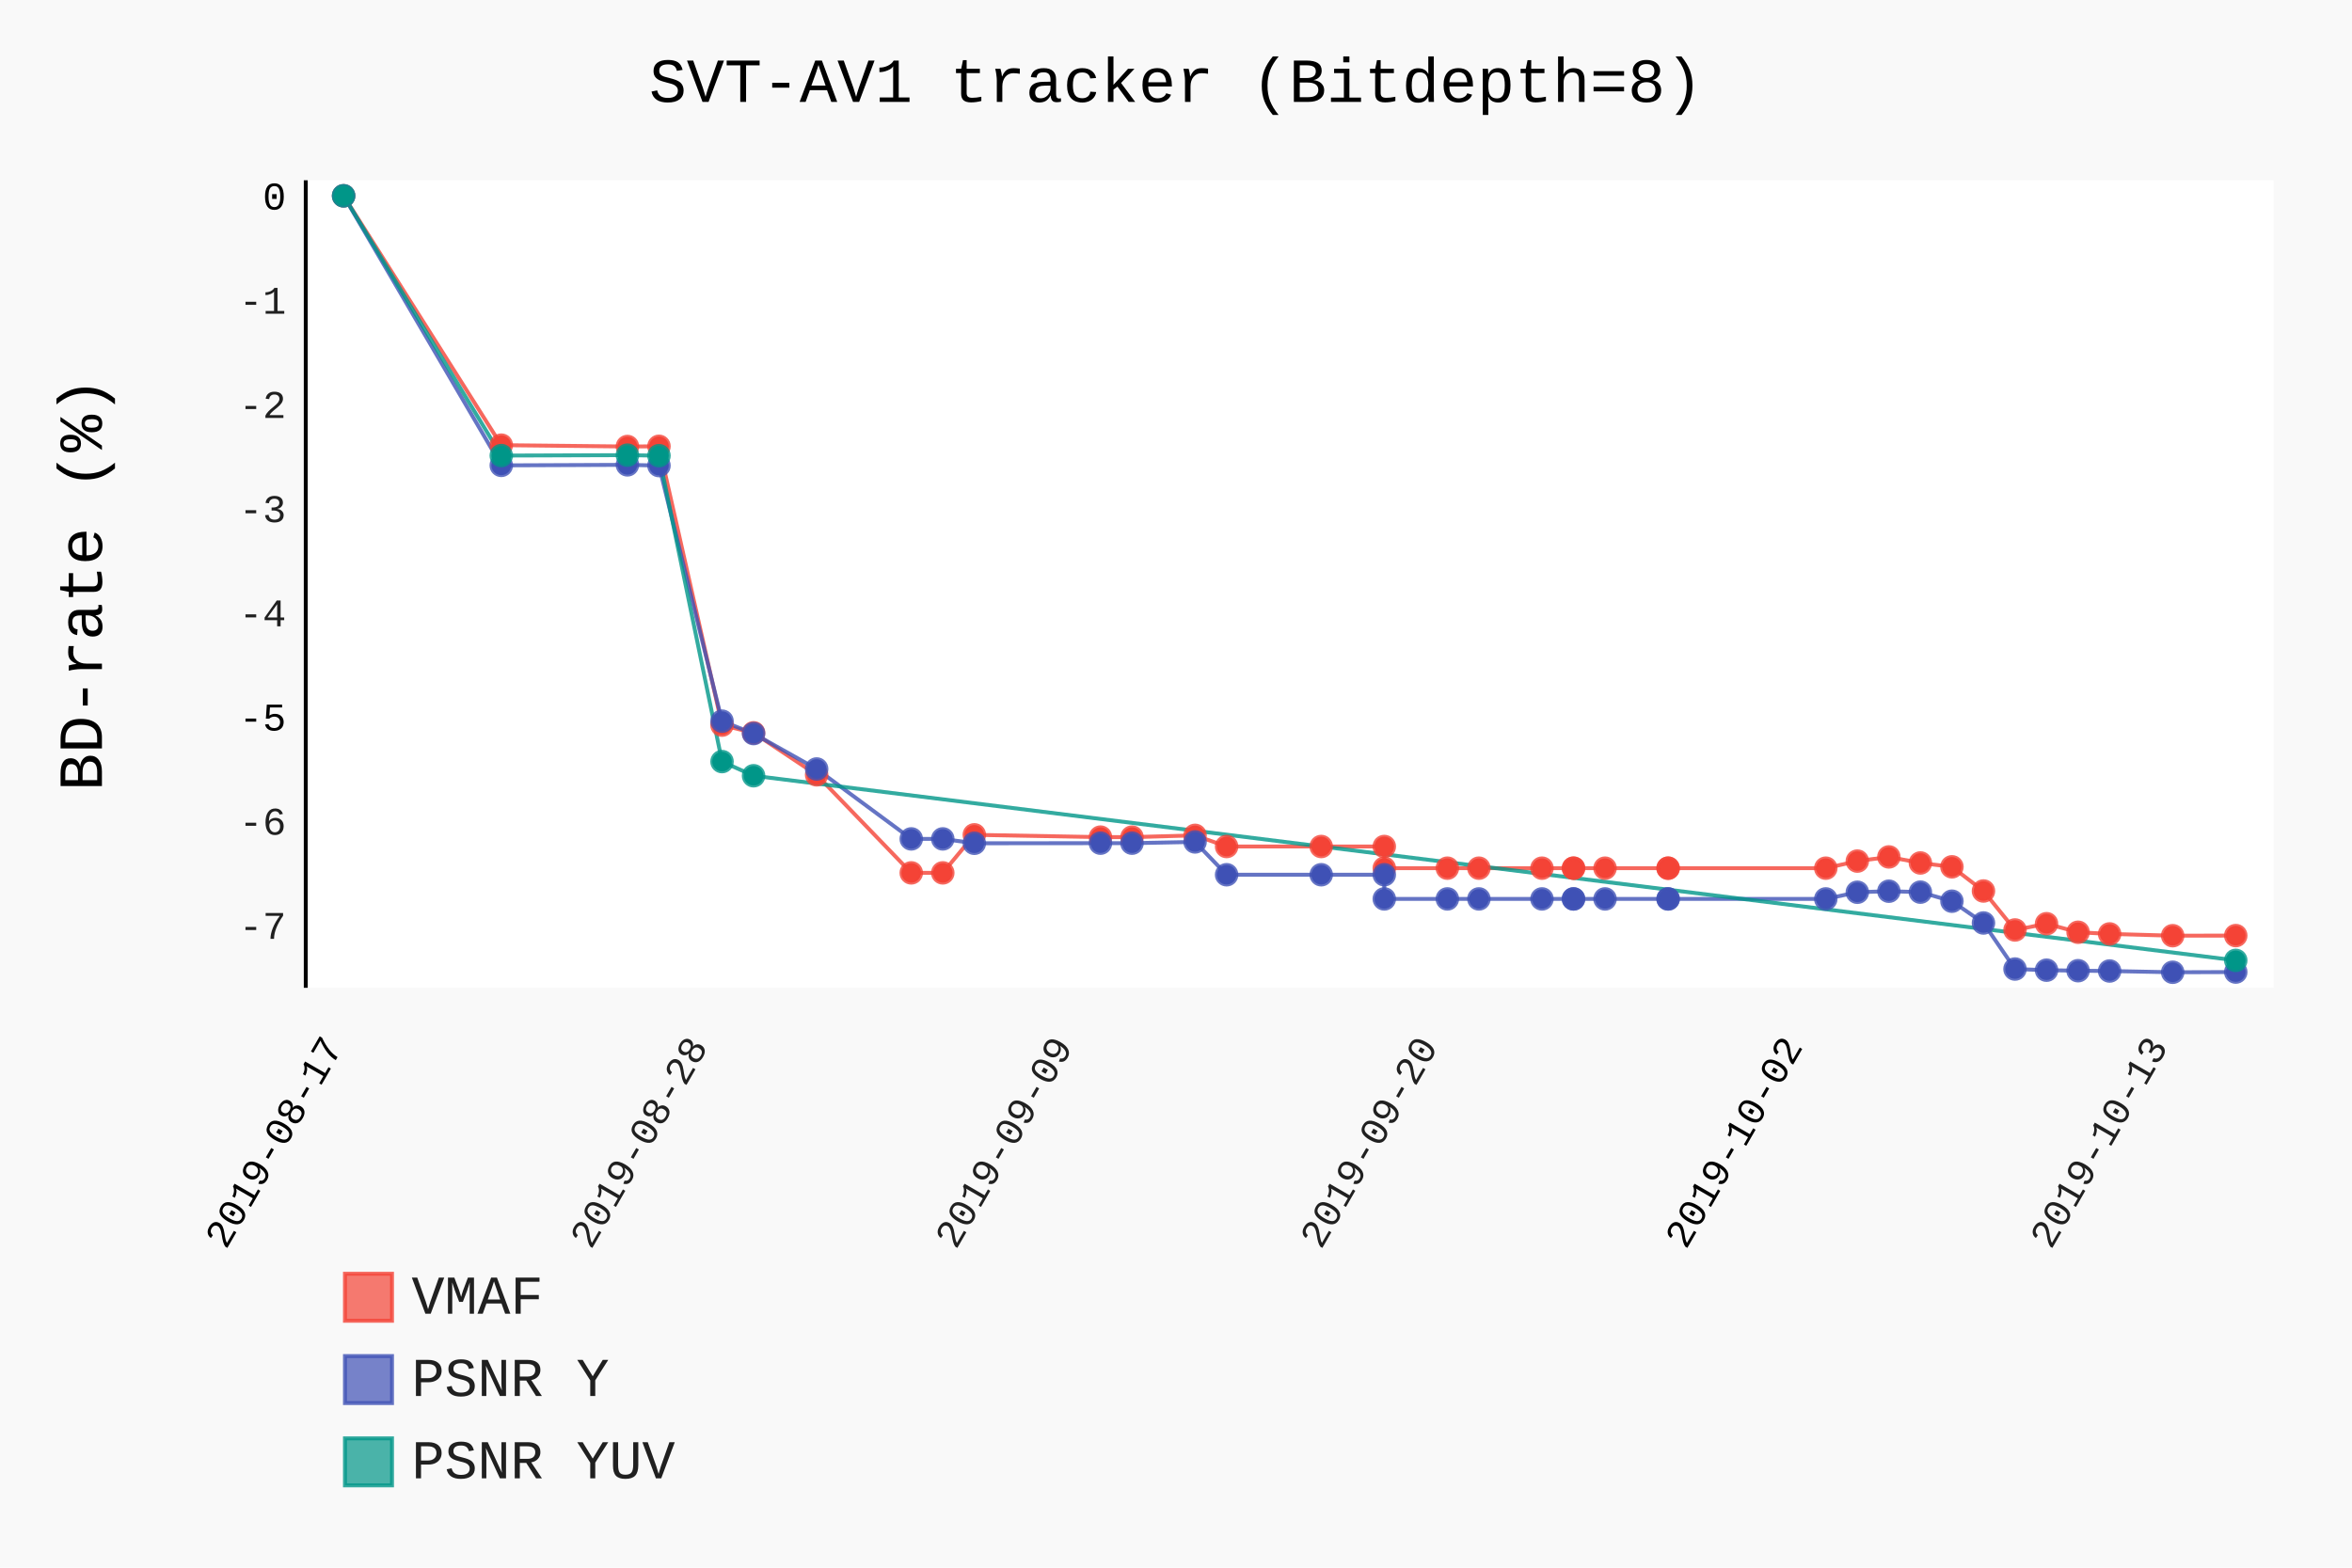
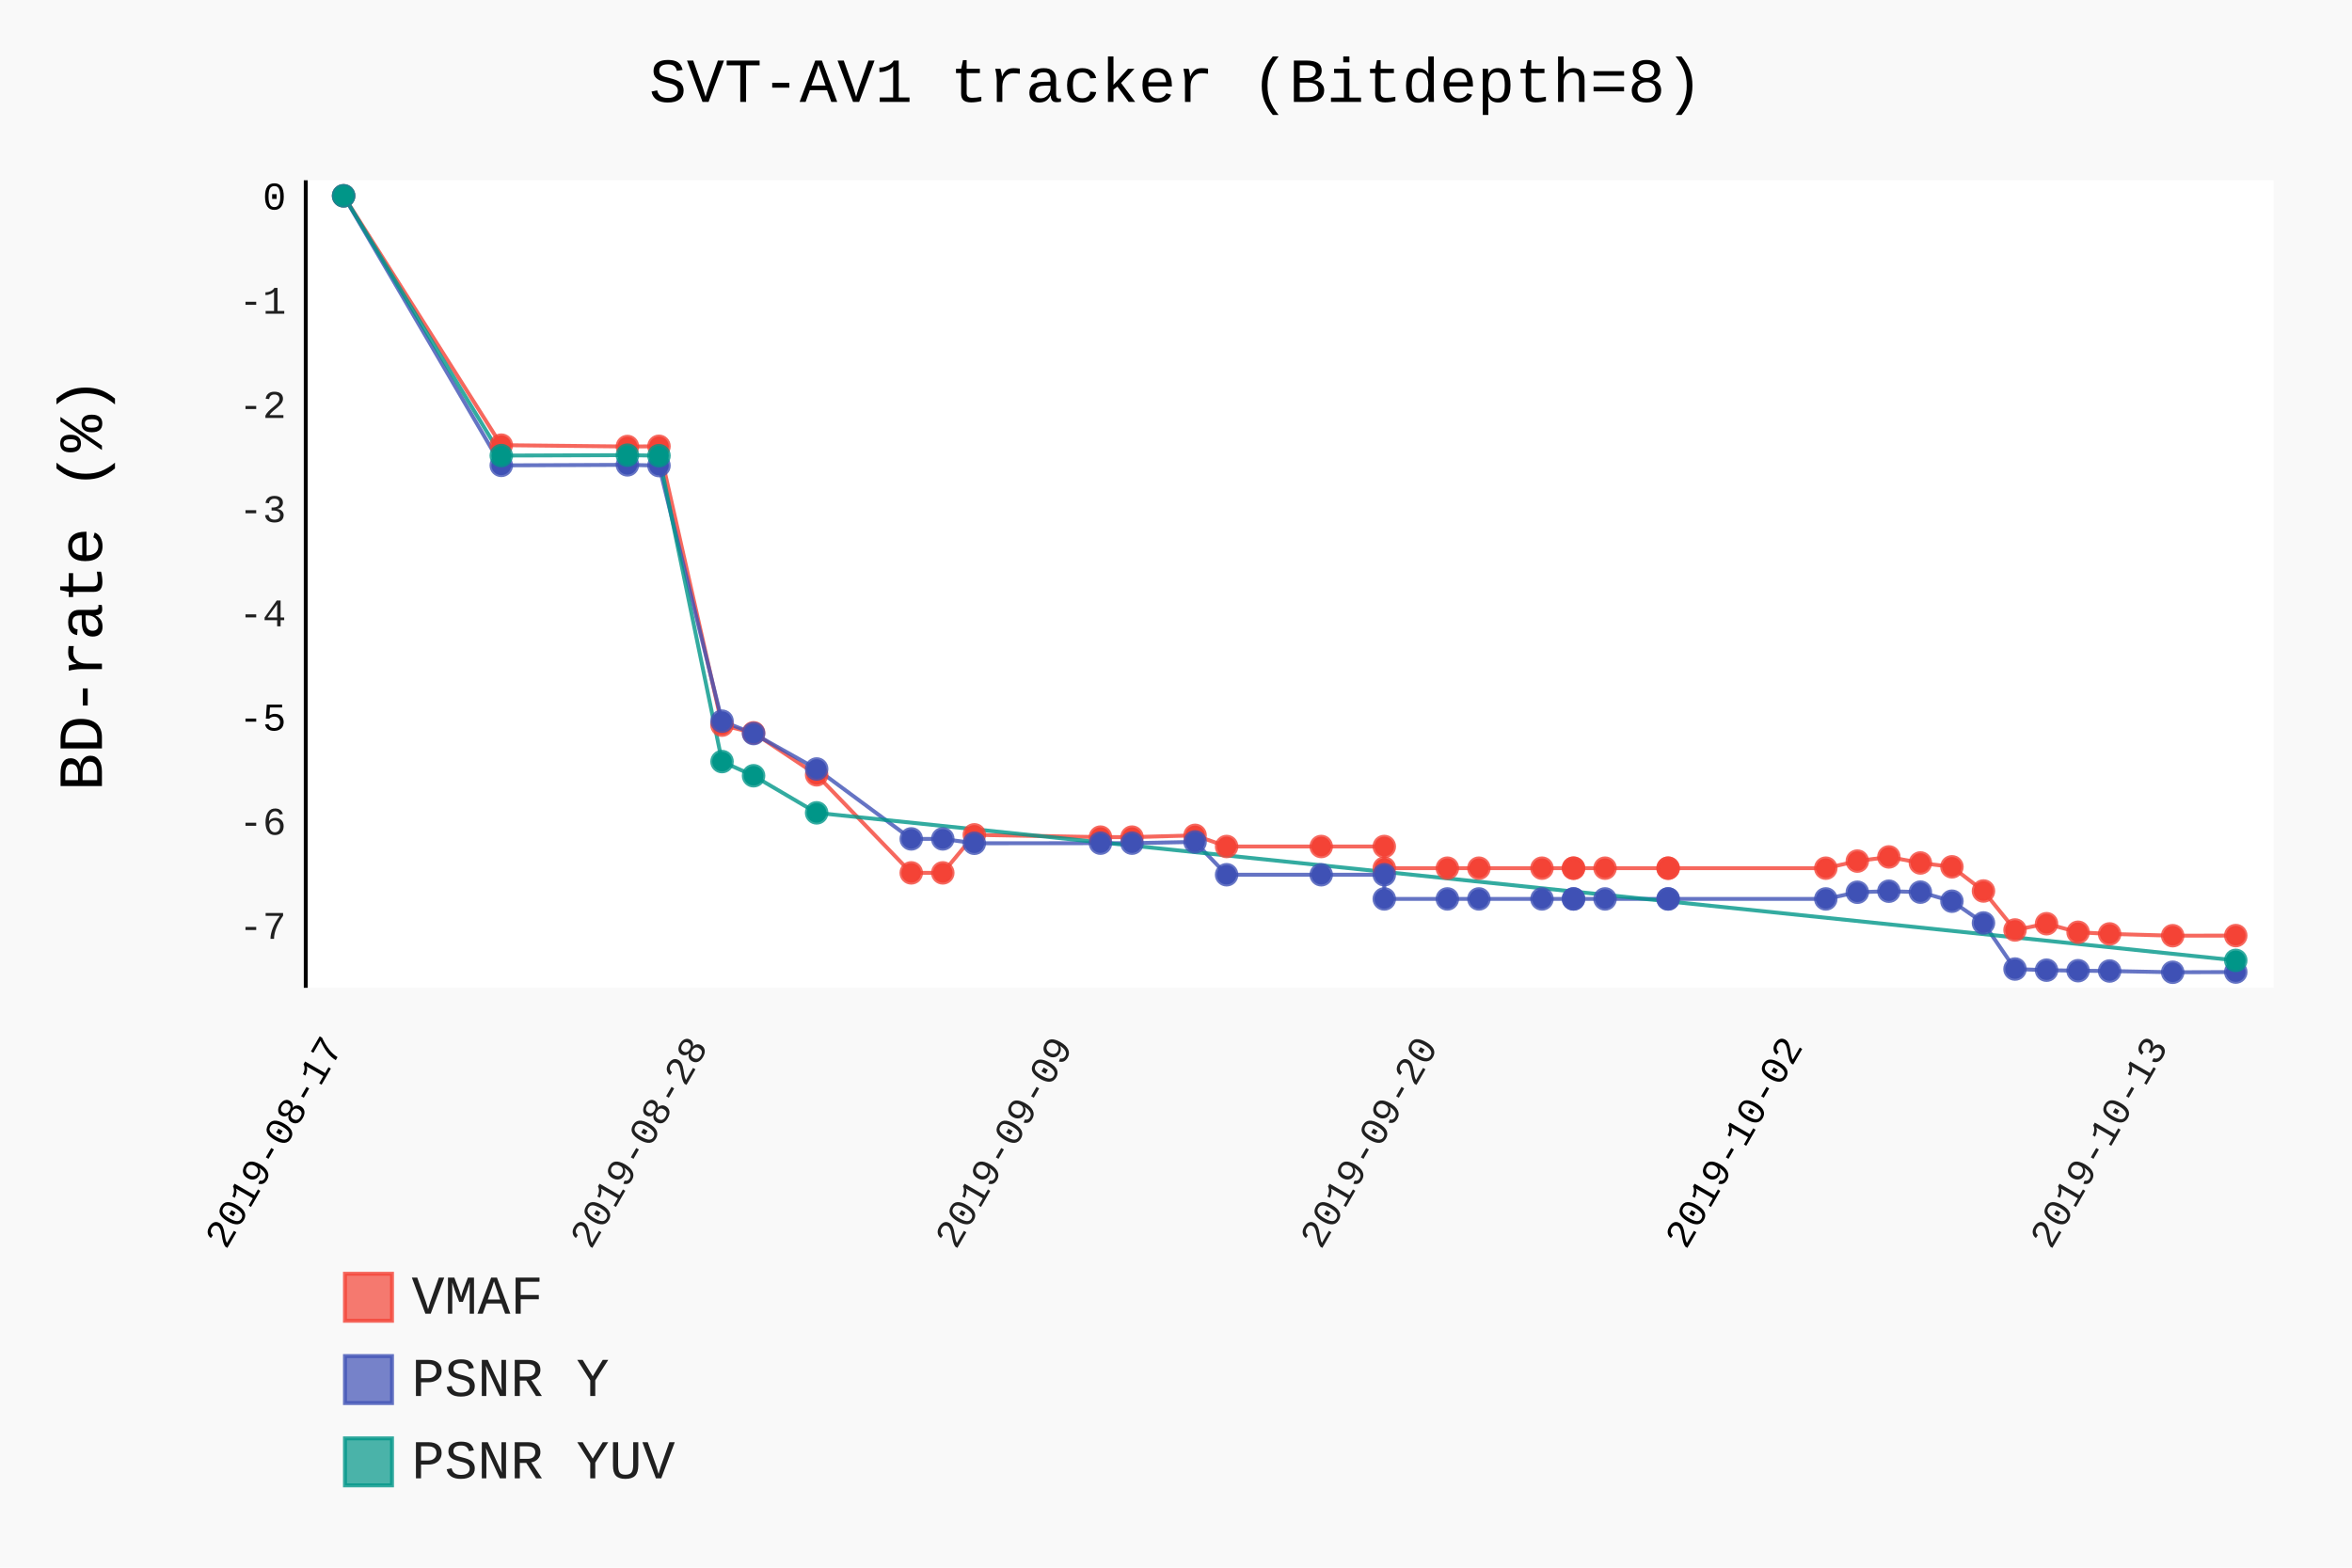
- <svg xmlns="http://www.w3.org/2000/svg" id="chart-e4fe1012-2959-483a-8ff0-94caf84ce461" class="pygal-chart" viewBox="0 0 600 400">
+ <svg xmlns="http://www.w3.org/2000/svg" id="chart-d597a3bc-200c-495d-bc79-18591080889d" class="pygal-chart" viewBox="0 0 600 400">
  <defs>
-     <style type="text/css">#chart-e4fe1012-2959-483a-8ff0-94caf84ce461{-webkit-user-select:none;-webkit-font-smoothing:antialiased;font-family:Consolas,"Liberation Mono",Menlo,Courier,monospace}#chart-e4fe1012-2959-483a-8ff0-94caf84ce461 .title{font-family:Consolas,"Liberation Mono",Menlo,Courier,monospace;font-size:16px}#chart-e4fe1012-2959-483a-8ff0-94caf84ce461 .legends .legend text{font-family:Consolas,"Liberation Mono",Menlo,Courier,monospace;font-size:14px}#chart-e4fe1012-2959-483a-8ff0-94caf84ce461 .axis text{font-family:Consolas,"Liberation Mono",Menlo,Courier,monospace;font-size:10px}#chart-e4fe1012-2959-483a-8ff0-94caf84ce461 .axis text.major{font-family:Consolas,"Liberation Mono",Menlo,Courier,monospace;font-size:10px}#chart-e4fe1012-2959-483a-8ff0-94caf84ce461 .text-overlay text.value{font-family:Consolas,"Liberation Mono",Menlo,Courier,monospace;font-size:16px}#chart-e4fe1012-2959-483a-8ff0-94caf84ce461 .text-overlay text.label{font-family:Consolas,"Liberation Mono",Menlo,Courier,monospace;font-size:10px}#chart-e4fe1012-2959-483a-8ff0-94caf84ce461 .tooltip{font-family:Consolas,"Liberation Mono",Menlo,Courier,monospace;font-size:14px}#chart-e4fe1012-2959-483a-8ff0-94caf84ce461 text.no_data{font-family:Consolas,"Liberation Mono",Menlo,Courier,monospace;font-size:64px}
- #chart-e4fe1012-2959-483a-8ff0-94caf84ce461{background-color:rgba(249,249,249,1)}#chart-e4fe1012-2959-483a-8ff0-94caf84ce461 path,#chart-e4fe1012-2959-483a-8ff0-94caf84ce461 line,#chart-e4fe1012-2959-483a-8ff0-94caf84ce461 rect,#chart-e4fe1012-2959-483a-8ff0-94caf84ce461 circle{-webkit-transition:150ms;-moz-transition:150ms;transition:150ms}#chart-e4fe1012-2959-483a-8ff0-94caf84ce461 .graph &gt; .background{fill:rgba(249,249,249,1)}#chart-e4fe1012-2959-483a-8ff0-94caf84ce461 .plot &gt; .background{fill:rgba(255,255,255,1)}#chart-e4fe1012-2959-483a-8ff0-94caf84ce461 .graph{fill:rgba(0,0,0,.87)}#chart-e4fe1012-2959-483a-8ff0-94caf84ce461 text.no_data{fill:rgba(0,0,0,1)}#chart-e4fe1012-2959-483a-8ff0-94caf84ce461 .title{fill:rgba(0,0,0,1)}#chart-e4fe1012-2959-483a-8ff0-94caf84ce461 .legends .legend text{fill:rgba(0,0,0,.87)}#chart-e4fe1012-2959-483a-8ff0-94caf84ce461 .legends .legend:hover text{fill:rgba(0,0,0,1)}#chart-e4fe1012-2959-483a-8ff0-94caf84ce461 .axis .line{stroke:rgba(0,0,0,1)}#chart-e4fe1012-2959-483a-8ff0-94caf84ce461 .axis .guide.line{stroke:rgba(0,0,0,.54)}#chart-e4fe1012-2959-483a-8ff0-94caf84ce461 .axis .major.line{stroke:rgba(0,0,0,.87)}#chart-e4fe1012-2959-483a-8ff0-94caf84ce461 .axis text.major{fill:rgba(0,0,0,1)}#chart-e4fe1012-2959-483a-8ff0-94caf84ce461 .axis.y .guides:hover .guide.line,#chart-e4fe1012-2959-483a-8ff0-94caf84ce461 .line-graph .axis.x .guides:hover .guide.line,#chart-e4fe1012-2959-483a-8ff0-94caf84ce461 .stackedline-graph .axis.x .guides:hover .guide.line,#chart-e4fe1012-2959-483a-8ff0-94caf84ce461 .xy-graph .axis.x .guides:hover .guide.line{stroke:rgba(0,0,0,1)}#chart-e4fe1012-2959-483a-8ff0-94caf84ce461 .axis .guides:hover text{fill:rgba(0,0,0,1)}#chart-e4fe1012-2959-483a-8ff0-94caf84ce461 .reactive{fill-opacity:.7;stroke-opacity:.8}#chart-e4fe1012-2959-483a-8ff0-94caf84ce461 .ci{stroke:rgba(0,0,0,.87)}#chart-e4fe1012-2959-483a-8ff0-94caf84ce461 .reactive.active,#chart-e4fe1012-2959-483a-8ff0-94caf84ce461 .active .reactive{fill-opacity:.8;stroke-opacity:.9;stroke-width:4}#chart-e4fe1012-2959-483a-8ff0-94caf84ce461 .ci .reactive.active{stroke-width:1.5}#chart-e4fe1012-2959-483a-8ff0-94caf84ce461 .series text{fill:rgba(0,0,0,1)}#chart-e4fe1012-2959-483a-8ff0-94caf84ce461 .tooltip rect{fill:rgba(255,255,255,1);stroke:rgba(0,0,0,1);-webkit-transition:opacity 150ms;-moz-transition:opacity 150ms;transition:opacity 150ms}#chart-e4fe1012-2959-483a-8ff0-94caf84ce461 .tooltip .label{fill:rgba(0,0,0,.87)}#chart-e4fe1012-2959-483a-8ff0-94caf84ce461 .tooltip .label{fill:rgba(0,0,0,.87)}#chart-e4fe1012-2959-483a-8ff0-94caf84ce461 .tooltip .legend{font-size:.8em;fill:rgba(0,0,0,.54)}#chart-e4fe1012-2959-483a-8ff0-94caf84ce461 .tooltip .x_label{font-size:.6em;fill:rgba(0,0,0,1)}#chart-e4fe1012-2959-483a-8ff0-94caf84ce461 .tooltip .xlink{font-size:.5em;text-decoration:underline}#chart-e4fe1012-2959-483a-8ff0-94caf84ce461 .tooltip .value{font-size:1.5em}#chart-e4fe1012-2959-483a-8ff0-94caf84ce461 .bound{font-size:.5em}#chart-e4fe1012-2959-483a-8ff0-94caf84ce461 .max-value{font-size:.75em;fill:rgba(0,0,0,.54)}#chart-e4fe1012-2959-483a-8ff0-94caf84ce461 .map-element{fill:rgba(255,255,255,1);stroke:rgba(0,0,0,.54) !important}#chart-e4fe1012-2959-483a-8ff0-94caf84ce461 .map-element .reactive{fill-opacity:inherit;stroke-opacity:inherit}#chart-e4fe1012-2959-483a-8ff0-94caf84ce461 .color-0,#chart-e4fe1012-2959-483a-8ff0-94caf84ce461 .color-0 a:visited{stroke:#F44336;fill:#F44336}#chart-e4fe1012-2959-483a-8ff0-94caf84ce461 .color-1,#chart-e4fe1012-2959-483a-8ff0-94caf84ce461 .color-1 a:visited{stroke:#3F51B5;fill:#3F51B5}#chart-e4fe1012-2959-483a-8ff0-94caf84ce461 .color-2,#chart-e4fe1012-2959-483a-8ff0-94caf84ce461 .color-2 a:visited{stroke:#009688;fill:#009688}#chart-e4fe1012-2959-483a-8ff0-94caf84ce461 .text-overlay .color-0 text{fill:black}#chart-e4fe1012-2959-483a-8ff0-94caf84ce461 .text-overlay .color-1 text{fill:black}#chart-e4fe1012-2959-483a-8ff0-94caf84ce461 .text-overlay .color-2 text{fill:black}
- #chart-e4fe1012-2959-483a-8ff0-94caf84ce461 text.no_data{text-anchor:middle}#chart-e4fe1012-2959-483a-8ff0-94caf84ce461 .guide.line{fill:none}#chart-e4fe1012-2959-483a-8ff0-94caf84ce461 .centered{text-anchor:middle}#chart-e4fe1012-2959-483a-8ff0-94caf84ce461 .title{text-anchor:middle}#chart-e4fe1012-2959-483a-8ff0-94caf84ce461 .legends .legend text{fill-opacity:1}#chart-e4fe1012-2959-483a-8ff0-94caf84ce461 .axis.x text{text-anchor:middle}#chart-e4fe1012-2959-483a-8ff0-94caf84ce461 .axis.x:not(.web) text[transform]{text-anchor:start}#chart-e4fe1012-2959-483a-8ff0-94caf84ce461 .axis.x:not(.web) text[transform].backwards{text-anchor:end}#chart-e4fe1012-2959-483a-8ff0-94caf84ce461 .axis.y text{text-anchor:end}#chart-e4fe1012-2959-483a-8ff0-94caf84ce461 .axis.y text[transform].backwards{text-anchor:start}#chart-e4fe1012-2959-483a-8ff0-94caf84ce461 .axis.y2 text{text-anchor:start}#chart-e4fe1012-2959-483a-8ff0-94caf84ce461 .axis.y2 text[transform].backwards{text-anchor:end}#chart-e4fe1012-2959-483a-8ff0-94caf84ce461 .axis .guide.line{stroke-dasharray:4,4}#chart-e4fe1012-2959-483a-8ff0-94caf84ce461 .axis .major.guide.line{stroke-dasharray:6,6}#chart-e4fe1012-2959-483a-8ff0-94caf84ce461 .horizontal .axis.y .guide.line,#chart-e4fe1012-2959-483a-8ff0-94caf84ce461 .horizontal .axis.y2 .guide.line,#chart-e4fe1012-2959-483a-8ff0-94caf84ce461 .vertical .axis.x .guide.line{opacity:0}#chart-e4fe1012-2959-483a-8ff0-94caf84ce461 .horizontal .axis.always_show .guide.line,#chart-e4fe1012-2959-483a-8ff0-94caf84ce461 .vertical .axis.always_show .guide.line{opacity:1 !important}#chart-e4fe1012-2959-483a-8ff0-94caf84ce461 .axis.y .guides:hover .guide.line,#chart-e4fe1012-2959-483a-8ff0-94caf84ce461 .axis.y2 .guides:hover .guide.line,#chart-e4fe1012-2959-483a-8ff0-94caf84ce461 .axis.x .guides:hover .guide.line{opacity:1}#chart-e4fe1012-2959-483a-8ff0-94caf84ce461 .axis .guides:hover text{opacity:1}#chart-e4fe1012-2959-483a-8ff0-94caf84ce461 .nofill{fill:none}#chart-e4fe1012-2959-483a-8ff0-94caf84ce461 .subtle-fill{fill-opacity:.2}#chart-e4fe1012-2959-483a-8ff0-94caf84ce461 .dot{stroke-width:1px;fill-opacity:1}#chart-e4fe1012-2959-483a-8ff0-94caf84ce461 .dot.active{stroke-width:5px}#chart-e4fe1012-2959-483a-8ff0-94caf84ce461 .dot.negative{fill:transparent}#chart-e4fe1012-2959-483a-8ff0-94caf84ce461 text,#chart-e4fe1012-2959-483a-8ff0-94caf84ce461 tspan{stroke:none !important}#chart-e4fe1012-2959-483a-8ff0-94caf84ce461 .series text.active{opacity:1}#chart-e4fe1012-2959-483a-8ff0-94caf84ce461 .tooltip rect{fill-opacity:.95;stroke-width:.5}#chart-e4fe1012-2959-483a-8ff0-94caf84ce461 .tooltip text{fill-opacity:1}#chart-e4fe1012-2959-483a-8ff0-94caf84ce461 .showable{visibility:hidden}#chart-e4fe1012-2959-483a-8ff0-94caf84ce461 .showable.shown{visibility:visible}#chart-e4fe1012-2959-483a-8ff0-94caf84ce461 .gauge-background{fill:rgba(229,229,229,1);stroke:none}#chart-e4fe1012-2959-483a-8ff0-94caf84ce461 .bg-lines{stroke:rgba(249,249,249,1);stroke-width:2px}</style>
+     <style type="text/css">#chart-d597a3bc-200c-495d-bc79-18591080889d{-webkit-user-select:none;-webkit-font-smoothing:antialiased;font-family:Consolas,"Liberation Mono",Menlo,Courier,monospace}#chart-d597a3bc-200c-495d-bc79-18591080889d .title{font-family:Consolas,"Liberation Mono",Menlo,Courier,monospace;font-size:16px}#chart-d597a3bc-200c-495d-bc79-18591080889d .legends .legend text{font-family:Consolas,"Liberation Mono",Menlo,Courier,monospace;font-size:14px}#chart-d597a3bc-200c-495d-bc79-18591080889d .axis text{font-family:Consolas,"Liberation Mono",Menlo,Courier,monospace;font-size:10px}#chart-d597a3bc-200c-495d-bc79-18591080889d .axis text.major{font-family:Consolas,"Liberation Mono",Menlo,Courier,monospace;font-size:10px}#chart-d597a3bc-200c-495d-bc79-18591080889d .text-overlay text.value{font-family:Consolas,"Liberation Mono",Menlo,Courier,monospace;font-size:16px}#chart-d597a3bc-200c-495d-bc79-18591080889d .text-overlay text.label{font-family:Consolas,"Liberation Mono",Menlo,Courier,monospace;font-size:10px}#chart-d597a3bc-200c-495d-bc79-18591080889d .tooltip{font-family:Consolas,"Liberation Mono",Menlo,Courier,monospace;font-size:14px}#chart-d597a3bc-200c-495d-bc79-18591080889d text.no_data{font-family:Consolas,"Liberation Mono",Menlo,Courier,monospace;font-size:64px}
+ #chart-d597a3bc-200c-495d-bc79-18591080889d{background-color:rgba(249,249,249,1)}#chart-d597a3bc-200c-495d-bc79-18591080889d path,#chart-d597a3bc-200c-495d-bc79-18591080889d line,#chart-d597a3bc-200c-495d-bc79-18591080889d rect,#chart-d597a3bc-200c-495d-bc79-18591080889d circle{-webkit-transition:150ms;-moz-transition:150ms;transition:150ms}#chart-d597a3bc-200c-495d-bc79-18591080889d .graph &gt; .background{fill:rgba(249,249,249,1)}#chart-d597a3bc-200c-495d-bc79-18591080889d .plot &gt; .background{fill:rgba(255,255,255,1)}#chart-d597a3bc-200c-495d-bc79-18591080889d .graph{fill:rgba(0,0,0,.87)}#chart-d597a3bc-200c-495d-bc79-18591080889d text.no_data{fill:rgba(0,0,0,1)}#chart-d597a3bc-200c-495d-bc79-18591080889d .title{fill:rgba(0,0,0,1)}#chart-d597a3bc-200c-495d-bc79-18591080889d .legends .legend text{fill:rgba(0,0,0,.87)}#chart-d597a3bc-200c-495d-bc79-18591080889d .legends .legend:hover text{fill:rgba(0,0,0,1)}#chart-d597a3bc-200c-495d-bc79-18591080889d .axis .line{stroke:rgba(0,0,0,1)}#chart-d597a3bc-200c-495d-bc79-18591080889d .axis .guide.line{stroke:rgba(0,0,0,.54)}#chart-d597a3bc-200c-495d-bc79-18591080889d .axis .major.line{stroke:rgba(0,0,0,.87)}#chart-d597a3bc-200c-495d-bc79-18591080889d .axis text.major{fill:rgba(0,0,0,1)}#chart-d597a3bc-200c-495d-bc79-18591080889d .axis.y .guides:hover .guide.line,#chart-d597a3bc-200c-495d-bc79-18591080889d .line-graph .axis.x .guides:hover .guide.line,#chart-d597a3bc-200c-495d-bc79-18591080889d .stackedline-graph .axis.x .guides:hover .guide.line,#chart-d597a3bc-200c-495d-bc79-18591080889d .xy-graph .axis.x .guides:hover .guide.line{stroke:rgba(0,0,0,1)}#chart-d597a3bc-200c-495d-bc79-18591080889d .axis .guides:hover text{fill:rgba(0,0,0,1)}#chart-d597a3bc-200c-495d-bc79-18591080889d .reactive{fill-opacity:.7;stroke-opacity:.8}#chart-d597a3bc-200c-495d-bc79-18591080889d .ci{stroke:rgba(0,0,0,.87)}#chart-d597a3bc-200c-495d-bc79-18591080889d .reactive.active,#chart-d597a3bc-200c-495d-bc79-18591080889d .active .reactive{fill-opacity:.8;stroke-opacity:.9;stroke-width:4}#chart-d597a3bc-200c-495d-bc79-18591080889d .ci .reactive.active{stroke-width:1.5}#chart-d597a3bc-200c-495d-bc79-18591080889d .series text{fill:rgba(0,0,0,1)}#chart-d597a3bc-200c-495d-bc79-18591080889d .tooltip rect{fill:rgba(255,255,255,1);stroke:rgba(0,0,0,1);-webkit-transition:opacity 150ms;-moz-transition:opacity 150ms;transition:opacity 150ms}#chart-d597a3bc-200c-495d-bc79-18591080889d .tooltip .label{fill:rgba(0,0,0,.87)}#chart-d597a3bc-200c-495d-bc79-18591080889d .tooltip .label{fill:rgba(0,0,0,.87)}#chart-d597a3bc-200c-495d-bc79-18591080889d .tooltip .legend{font-size:.8em;fill:rgba(0,0,0,.54)}#chart-d597a3bc-200c-495d-bc79-18591080889d .tooltip .x_label{font-size:.6em;fill:rgba(0,0,0,1)}#chart-d597a3bc-200c-495d-bc79-18591080889d .tooltip .xlink{font-size:.5em;text-decoration:underline}#chart-d597a3bc-200c-495d-bc79-18591080889d .tooltip .value{font-size:1.5em}#chart-d597a3bc-200c-495d-bc79-18591080889d .bound{font-size:.5em}#chart-d597a3bc-200c-495d-bc79-18591080889d .max-value{font-size:.75em;fill:rgba(0,0,0,.54)}#chart-d597a3bc-200c-495d-bc79-18591080889d .map-element{fill:rgba(255,255,255,1);stroke:rgba(0,0,0,.54) !important}#chart-d597a3bc-200c-495d-bc79-18591080889d .map-element .reactive{fill-opacity:inherit;stroke-opacity:inherit}#chart-d597a3bc-200c-495d-bc79-18591080889d .color-0,#chart-d597a3bc-200c-495d-bc79-18591080889d .color-0 a:visited{stroke:#F44336;fill:#F44336}#chart-d597a3bc-200c-495d-bc79-18591080889d .color-1,#chart-d597a3bc-200c-495d-bc79-18591080889d .color-1 a:visited{stroke:#3F51B5;fill:#3F51B5}#chart-d597a3bc-200c-495d-bc79-18591080889d .color-2,#chart-d597a3bc-200c-495d-bc79-18591080889d .color-2 a:visited{stroke:#009688;fill:#009688}#chart-d597a3bc-200c-495d-bc79-18591080889d .text-overlay .color-0 text{fill:black}#chart-d597a3bc-200c-495d-bc79-18591080889d .text-overlay .color-1 text{fill:black}#chart-d597a3bc-200c-495d-bc79-18591080889d .text-overlay .color-2 text{fill:black}
+ #chart-d597a3bc-200c-495d-bc79-18591080889d text.no_data{text-anchor:middle}#chart-d597a3bc-200c-495d-bc79-18591080889d .guide.line{fill:none}#chart-d597a3bc-200c-495d-bc79-18591080889d .centered{text-anchor:middle}#chart-d597a3bc-200c-495d-bc79-18591080889d .title{text-anchor:middle}#chart-d597a3bc-200c-495d-bc79-18591080889d .legends .legend text{fill-opacity:1}#chart-d597a3bc-200c-495d-bc79-18591080889d .axis.x text{text-anchor:middle}#chart-d597a3bc-200c-495d-bc79-18591080889d .axis.x:not(.web) text[transform]{text-anchor:start}#chart-d597a3bc-200c-495d-bc79-18591080889d .axis.x:not(.web) text[transform].backwards{text-anchor:end}#chart-d597a3bc-200c-495d-bc79-18591080889d .axis.y text{text-anchor:end}#chart-d597a3bc-200c-495d-bc79-18591080889d .axis.y text[transform].backwards{text-anchor:start}#chart-d597a3bc-200c-495d-bc79-18591080889d .axis.y2 text{text-anchor:start}#chart-d597a3bc-200c-495d-bc79-18591080889d .axis.y2 text[transform].backwards{text-anchor:end}#chart-d597a3bc-200c-495d-bc79-18591080889d .axis .guide.line{stroke-dasharray:4,4}#chart-d597a3bc-200c-495d-bc79-18591080889d .axis .major.guide.line{stroke-dasharray:6,6}#chart-d597a3bc-200c-495d-bc79-18591080889d .horizontal .axis.y .guide.line,#chart-d597a3bc-200c-495d-bc79-18591080889d .horizontal .axis.y2 .guide.line,#chart-d597a3bc-200c-495d-bc79-18591080889d .vertical .axis.x .guide.line{opacity:0}#chart-d597a3bc-200c-495d-bc79-18591080889d .horizontal .axis.always_show .guide.line,#chart-d597a3bc-200c-495d-bc79-18591080889d .vertical .axis.always_show .guide.line{opacity:1 !important}#chart-d597a3bc-200c-495d-bc79-18591080889d .axis.y .guides:hover .guide.line,#chart-d597a3bc-200c-495d-bc79-18591080889d .axis.y2 .guides:hover .guide.line,#chart-d597a3bc-200c-495d-bc79-18591080889d .axis.x .guides:hover .guide.line{opacity:1}#chart-d597a3bc-200c-495d-bc79-18591080889d .axis .guides:hover text{opacity:1}#chart-d597a3bc-200c-495d-bc79-18591080889d .nofill{fill:none}#chart-d597a3bc-200c-495d-bc79-18591080889d .subtle-fill{fill-opacity:.2}#chart-d597a3bc-200c-495d-bc79-18591080889d .dot{stroke-width:1px;fill-opacity:1}#chart-d597a3bc-200c-495d-bc79-18591080889d .dot.active{stroke-width:5px}#chart-d597a3bc-200c-495d-bc79-18591080889d .dot.negative{fill:transparent}#chart-d597a3bc-200c-495d-bc79-18591080889d text,#chart-d597a3bc-200c-495d-bc79-18591080889d tspan{stroke:none !important}#chart-d597a3bc-200c-495d-bc79-18591080889d .series text.active{opacity:1}#chart-d597a3bc-200c-495d-bc79-18591080889d .tooltip rect{fill-opacity:.95;stroke-width:.5}#chart-d597a3bc-200c-495d-bc79-18591080889d .tooltip text{fill-opacity:1}#chart-d597a3bc-200c-495d-bc79-18591080889d .showable{visibility:hidden}#chart-d597a3bc-200c-495d-bc79-18591080889d .showable.shown{visibility:visible}#chart-d597a3bc-200c-495d-bc79-18591080889d .gauge-background{fill:rgba(229,229,229,1);stroke:none}#chart-d597a3bc-200c-495d-bc79-18591080889d .bg-lines{stroke:rgba(249,249,249,1);stroke-width:2px}</style>
  </defs>
  <g class="graph datetimeline-graph vertical">
    <rect class="background" height="400" width="600" x="0" y="0" />
    <g class="plot" transform="translate(78, 46)">
      <rect class="background" height="206.038" width="502.0" x="0" y="0" />
      <g class="axis y">
        <g class="guides">
          <text class="" x="-5" y="193.56">-7</text>
        </g>
        <g class="guides">
          <text class="" x="-5" y="166.974">-6</text>
        </g>
        <g class="guides">
          <text class="major" x="-5" y="140.389">-5</text>
        </g>
        <g class="guides">
          <text class="" x="-5" y="113.804">-4</text>
        </g>
        <g class="guides">
          <text class="" x="-5" y="87.218">-3</text>
        </g>
        <g class="guides">
          <text class="" x="-5" y="60.633">-2</text>
        </g>
        <g class="guides">
          <text class="" x="-5" y="34.048">-1</text>
        </g>
        <g class="guides">
          <text class="major" x="-5" y="7.462">0</text>
        </g>
      </g>
      <g class="axis x">
        <path class="line" d="M0 0 v206.038" />
        <g class="guides">
          <path class="major guide line" d="M9.654 0 v206.038" />
          <text class="major backwards" x="9.654" y="221.038" transform="rotate(300 9.653846 221.0385)">2019-08-17</text>
        </g>
        <g class="guides">
          <path class="guide line" d="M102.766 0 v206.038" />
          <text class="backwards" x="102.766" y="221.038" transform="rotate(300 102.7658 221.0385)">2019-08-28</text>
        </g>
        <g class="guides">
          <path class="guide line" d="M195.878 0 v206.038" />
          <text class="backwards" x="195.878" y="221.038" transform="rotate(300 195.8777 221.0385)">2019-09-09</text>
        </g>
        <g class="guides">
          <path class="guide line" d="M288.99 0 v206.038" />
          <text class="backwards" x="288.99" y="221.038" transform="rotate(300 288.9897 221.0385)">2019-09-20</text>
        </g>
        <g class="guides">
          <path class="major guide line" d="M382.102 0 v206.038" />
          <text class="major backwards" x="382.102" y="221.038" transform="rotate(300 382.1016 221.0385)">2019-10-02</text>
        </g>
        <g class="guides">
          <path class="guide line" d="M475.214 0 v206.038" />
          <text class="backwards" x="475.214" y="221.038" transform="rotate(300 475.2136 221.0385)">2019-10-13</text>
        </g>
      </g>
      <g class="series serie-0 color-0">
        <path class="line reactive nofill" d="M9.654 3.962 L49.878 67.581 82.058 67.927 90.103 67.873 106.192 139.016 114.237 140.983 130.327 151.697 154.462 176.714 162.506 176.714 170.551 167.01 202.731 167.595 210.776 167.595 226.865 167.143 234.91 169.988 259.045 169.988 275.135 169.988 275.135 175.517 291.224 175.517 299.269 175.517 315.359 175.517 323.404 175.517 323.404 175.517 331.449 175.517 347.538 175.517 347.538 175.517 387.763 175.517 395.808 173.71 403.853 172.646 411.897 174.188 419.942 175.172 427.987 181.34 436.032 191.283 444.077 189.687 452.122 191.867 460.167 192.293 476.256 192.745 492.346 192.718" />
      </g>
      <g class="series serie-1 color-1">
        <path class="line reactive nofill" d="M9.654 3.962 L49.878 72.739 82.058 72.606 90.103 72.792 106.192 138.006 114.237 141.169 130.327 150.208 154.462 168.047 162.506 168.047 170.551 169.164 202.731 169.137 210.776 169.137 226.865 168.818 234.91 177.192 259.045 177.192 275.135 177.192 275.135 183.36 291.224 183.36 299.269 183.36 315.359 183.36 323.404 183.36 323.404 183.36 331.449 183.36 347.538 183.36 347.538 183.36 387.763 183.36 395.808 181.659 403.853 181.393 411.897 181.632 419.942 183.945 427.987 189.501 436.032 201.252 444.077 201.544 452.122 201.677 460.167 201.757 476.256 202.076 492.346 202.023" />
      </g>
      <g class="series serie-2 color-2">
-         <path class="line reactive nofill" d="M9.654 3.962 L49.878 70.24 82.058 70.133 90.103 70.266 106.192 148.321 114.237 151.936 492.346 199.045" />
+         <path class="line reactive nofill" d="M9.654 3.962 L49.878 70.24 82.058 70.133 90.103 70.266 106.192 148.321 114.237 151.936 130.327 161.401 492.346 199.045" />
      </g>
    </g>
    <g class="titles">
      <text class="title plot_title" x="300.0" y="26">SVT-AV1 tracker (Bitdepth=8)</text>
      <text class="title" x="0" y="175.019" transform="rotate(-90 0 149.0192)">BD-rate (%)</text>
    </g>
    <g class="plot overlay" transform="translate(78, 46)">
      <g class="series serie-0 color-0">
        <g class="dots">
          <circle class="dot reactive tooltip-trigger" cx="9.654" cy="3.962" r="2.5" />
        </g>
        <g class="dots">
          <circle class="dot reactive tooltip-trigger" cx="49.878" cy="67.581" r="2.5" />
        </g>
        <g class="dots">
          <circle class="dot reactive tooltip-trigger" cx="82.058" cy="67.927" r="2.5" />
        </g>
        <g class="dots">
          <circle class="dot reactive tooltip-trigger" cx="90.103" cy="67.873" r="2.5" />
        </g>
        <g class="dots">
          <circle class="dot reactive tooltip-trigger" cx="106.192" cy="139.016" r="2.5" />
        </g>
        <g class="dots">
          <circle class="dot reactive tooltip-trigger" cx="114.237" cy="140.983" r="2.5" />
        </g>
        <g class="dots">
          <circle class="dot reactive tooltip-trigger" cx="130.327" cy="151.697" r="2.5" />
        </g>
        <g class="dots">
          <circle class="dot reactive tooltip-trigger" cx="154.462" cy="176.714" r="2.5" />
        </g>
        <g class="dots">
          <circle class="dot reactive tooltip-trigger" cx="162.506" cy="176.714" r="2.5" />
        </g>
        <g class="dots">
          <circle class="dot reactive tooltip-trigger" cx="170.551" cy="167.01" r="2.5" />
        </g>
        <g class="dots">
          <circle class="dot reactive tooltip-trigger" cx="202.731" cy="167.595" r="2.5" />
        </g>
        <g class="dots">
          <circle class="dot reactive tooltip-trigger" cx="210.776" cy="167.595" r="2.5" />
        </g>
        <g class="dots">
          <circle class="dot reactive tooltip-trigger" cx="226.865" cy="167.143" r="2.5" />
        </g>
        <g class="dots">
          <circle class="dot reactive tooltip-trigger" cx="234.91" cy="169.988" r="2.5" />
        </g>
        <g class="dots">
          <circle class="dot reactive tooltip-trigger" cx="259.045" cy="169.988" r="2.5" />
        </g>
        <g class="dots">
          <circle class="dot reactive tooltip-trigger" cx="275.135" cy="169.988" r="2.5" />
        </g>
        <g class="dots">
          <circle class="dot reactive tooltip-trigger" cx="275.135" cy="175.517" r="2.5" />
        </g>
        <g class="dots">
          <circle class="dot reactive tooltip-trigger" cx="291.224" cy="175.517" r="2.5" />
        </g>
        <g class="dots">
          <circle class="dot reactive tooltip-trigger" cx="299.269" cy="175.517" r="2.5" />
        </g>
        <g class="dots">
          <circle class="dot reactive tooltip-trigger" cx="315.359" cy="175.517" r="2.5" />
        </g>
        <g class="dots">
          <circle class="dot reactive tooltip-trigger" cx="323.404" cy="175.517" r="2.5" />
        </g>
        <g class="dots">
          <circle class="dot reactive tooltip-trigger" cx="323.404" cy="175.517" r="2.5" />
        </g>
        <g class="dots">
          <circle class="dot reactive tooltip-trigger" cx="331.449" cy="175.517" r="2.5" />
        </g>
        <g class="dots">
          <circle class="dot reactive tooltip-trigger" cx="347.538" cy="175.517" r="2.5" />
        </g>
        <g class="dots">
          <circle class="dot reactive tooltip-trigger" cx="347.538" cy="175.517" r="2.5" />
        </g>
        <g class="dots">
          <circle class="dot reactive tooltip-trigger" cx="387.763" cy="175.517" r="2.5" />
        </g>
        <g class="dots">
          <circle class="dot reactive tooltip-trigger" cx="395.808" cy="173.71" r="2.5" />
        </g>
        <g class="dots">
          <circle class="dot reactive tooltip-trigger" cx="403.853" cy="172.646" r="2.5" />
        </g>
        <g class="dots">
          <circle class="dot reactive tooltip-trigger" cx="411.897" cy="174.188" r="2.5" />
        </g>
        <g class="dots">
          <circle class="dot reactive tooltip-trigger" cx="419.942" cy="175.172" r="2.5" />
        </g>
        <g class="dots">
          <circle class="dot reactive tooltip-trigger" cx="427.987" cy="181.34" r="2.5" />
        </g>
        <g class="dots">
          <circle class="dot reactive tooltip-trigger" cx="436.032" cy="191.283" r="2.5" />
        </g>
        <g class="dots">
          <circle class="dot reactive tooltip-trigger" cx="444.077" cy="189.687" r="2.5" />
        </g>
        <g class="dots">
          <circle class="dot reactive tooltip-trigger" cx="452.122" cy="191.867" r="2.5" />
        </g>
        <g class="dots">
          <circle class="dot reactive tooltip-trigger" cx="460.167" cy="192.293" r="2.5" />
        </g>
        <g class="dots">
          <circle class="dot reactive tooltip-trigger" cx="476.256" cy="192.745" r="2.5" />
        </g>
        <g class="dots">
          <circle class="dot reactive tooltip-trigger" cx="492.346" cy="192.718" r="2.5" />
        </g>
      </g>
      <g class="series serie-1 color-1">
        <g class="dots">
          <circle class="dot reactive tooltip-trigger" cx="9.654" cy="3.962" r="2.5" />
        </g>
        <g class="dots">
          <circle class="dot reactive tooltip-trigger" cx="49.878" cy="72.739" r="2.5" />
        </g>
        <g class="dots">
          <circle class="dot reactive tooltip-trigger" cx="82.058" cy="72.606" r="2.5" />
        </g>
        <g class="dots">
          <circle class="dot reactive tooltip-trigger" cx="90.103" cy="72.792" r="2.5" />
        </g>
        <g class="dots">
          <circle class="dot reactive tooltip-trigger" cx="106.192" cy="138.006" r="2.5" />
        </g>
        <g class="dots">
          <circle class="dot reactive tooltip-trigger" cx="114.237" cy="141.169" r="2.5" />
        </g>
        <g class="dots">
          <circle class="dot reactive tooltip-trigger" cx="130.327" cy="150.208" r="2.5" />
        </g>
        <g class="dots">
          <circle class="dot reactive tooltip-trigger" cx="154.462" cy="168.047" r="2.5" />
        </g>
        <g class="dots">
          <circle class="dot reactive tooltip-trigger" cx="162.506" cy="168.047" r="2.5" />
        </g>
        <g class="dots">
          <circle class="dot reactive tooltip-trigger" cx="170.551" cy="169.164" r="2.5" />
        </g>
        <g class="dots">
          <circle class="dot reactive tooltip-trigger" cx="202.731" cy="169.137" r="2.5" />
        </g>
        <g class="dots">
          <circle class="dot reactive tooltip-trigger" cx="210.776" cy="169.137" r="2.5" />
        </g>
        <g class="dots">
          <circle class="dot reactive tooltip-trigger" cx="226.865" cy="168.818" r="2.5" />
        </g>
        <g class="dots">
          <circle class="dot reactive tooltip-trigger" cx="234.91" cy="177.192" r="2.5" />
        </g>
        <g class="dots">
          <circle class="dot reactive tooltip-trigger" cx="259.045" cy="177.192" r="2.5" />
        </g>
        <g class="dots">
          <circle class="dot reactive tooltip-trigger" cx="275.135" cy="177.192" r="2.5" />
        </g>
        <g class="dots">
          <circle class="dot reactive tooltip-trigger" cx="275.135" cy="183.36" r="2.5" />
        </g>
        <g class="dots">
          <circle class="dot reactive tooltip-trigger" cx="291.224" cy="183.36" r="2.5" />
        </g>
        <g class="dots">
          <circle class="dot reactive tooltip-trigger" cx="299.269" cy="183.36" r="2.5" />
        </g>
        <g class="dots">
          <circle class="dot reactive tooltip-trigger" cx="315.359" cy="183.36" r="2.5" />
        </g>
        <g class="dots">
          <circle class="dot reactive tooltip-trigger" cx="323.404" cy="183.36" r="2.5" />
        </g>
        <g class="dots">
          <circle class="dot reactive tooltip-trigger" cx="323.404" cy="183.36" r="2.5" />
        </g>
        <g class="dots">
          <circle class="dot reactive tooltip-trigger" cx="331.449" cy="183.36" r="2.5" />
        </g>
        <g class="dots">
          <circle class="dot reactive tooltip-trigger" cx="347.538" cy="183.36" r="2.5" />
        </g>
        <g class="dots">
          <circle class="dot reactive tooltip-trigger" cx="347.538" cy="183.36" r="2.5" />
        </g>
        <g class="dots">
          <circle class="dot reactive tooltip-trigger" cx="387.763" cy="183.36" r="2.5" />
        </g>
        <g class="dots">
          <circle class="dot reactive tooltip-trigger" cx="395.808" cy="181.659" r="2.5" />
        </g>
        <g class="dots">
          <circle class="dot reactive tooltip-trigger" cx="403.853" cy="181.393" r="2.5" />
        </g>
        <g class="dots">
          <circle class="dot reactive tooltip-trigger" cx="411.897" cy="181.632" r="2.5" />
        </g>
        <g class="dots">
          <circle class="dot reactive tooltip-trigger" cx="419.942" cy="183.945" r="2.5" />
        </g>
        <g class="dots">
          <circle class="dot reactive tooltip-trigger" cx="427.987" cy="189.501" r="2.5" />
        </g>
        <g class="dots">
          <circle class="dot reactive tooltip-trigger" cx="436.032" cy="201.252" r="2.5" />
        </g>
        <g class="dots">
          <circle class="dot reactive tooltip-trigger" cx="444.077" cy="201.544" r="2.5" />
        </g>
        <g class="dots">
          <circle class="dot reactive tooltip-trigger" cx="452.122" cy="201.677" r="2.5" />
        </g>
        <g class="dots">
          <circle class="dot reactive tooltip-trigger" cx="460.167" cy="201.757" r="2.5" />
        </g>
        <g class="dots">
          <circle class="dot reactive tooltip-trigger" cx="476.256" cy="202.076" r="2.5" />
        </g>
        <g class="dots">
          <circle class="dot reactive tooltip-trigger" cx="492.346" cy="202.023" r="2.5" />
        </g>
      </g>
      <g class="series serie-2 color-2">
        <g class="dots">
          <circle class="dot reactive tooltip-trigger" cx="9.654" cy="3.962" r="2.5" />
        </g>
        <g class="dots">
          <circle class="dot reactive tooltip-trigger" cx="49.878" cy="70.24" r="2.5" />
        </g>
        <g class="dots">
          <circle class="dot reactive tooltip-trigger" cx="82.058" cy="70.133" r="2.5" />
        </g>
        <g class="dots">
          <circle class="dot reactive tooltip-trigger" cx="90.103" cy="70.266" r="2.5" />
        </g>
        <g class="dots">
          <circle class="dot reactive tooltip-trigger" cx="106.192" cy="148.321" r="2.5" />
        </g>
        <g class="dots">
          <circle class="dot reactive tooltip-trigger" cx="114.237" cy="151.936" r="2.5" />
+         </g>
+         <g class="dots">
+           <circle class="dot reactive tooltip-trigger" cx="130.327" cy="161.401" r="2.5" />
        </g>
        <g class="dots">
          <circle class="dot reactive tooltip-trigger" cx="492.346" cy="199.045" r="2.5" />
        </g>
      </g>
    </g>
    <g class="plot text-overlay" transform="translate(78, 46)">
      <g class="series serie-0 color-0" />
      <g class="series serie-1 color-1" />
      <g class="series serie-2 color-2" />
    </g>
    <g class="plot tooltip-overlay" transform="translate(78, 46)">
      <g class="tooltip" style="opacity: 0" transform="translate(0 0)">
        <rect class="tooltip-box" height="0" rx="0" ry="0" width="0" />
        <g class="text" />
      </g>
    </g>
    <g class="legends" transform="translate(88, 324)">
      <g class="legend reactive activate-serie" id="activate-serie-0">
        <rect class="color-0 reactive" height="12" width="12" x="0.0" y="1.0" />
        <text x="17.0" y="11.2">VMAF</text>
      </g>
      <g class="legend reactive activate-serie" id="activate-serie-1">
        <rect class="color-1 reactive" height="12" width="12" x="0.0" y="22.0" />
        <text x="17.0" y="32.2">PSNR Y</text>
      </g>
      <g class="legend reactive activate-serie" id="activate-serie-2">
        <rect class="color-2 reactive" height="12" width="12" x="0.0" y="43.0" />
        <text x="17.0" y="53.2">PSNR YUV</text>
      </g>
    </g>
  </g>
</svg>
